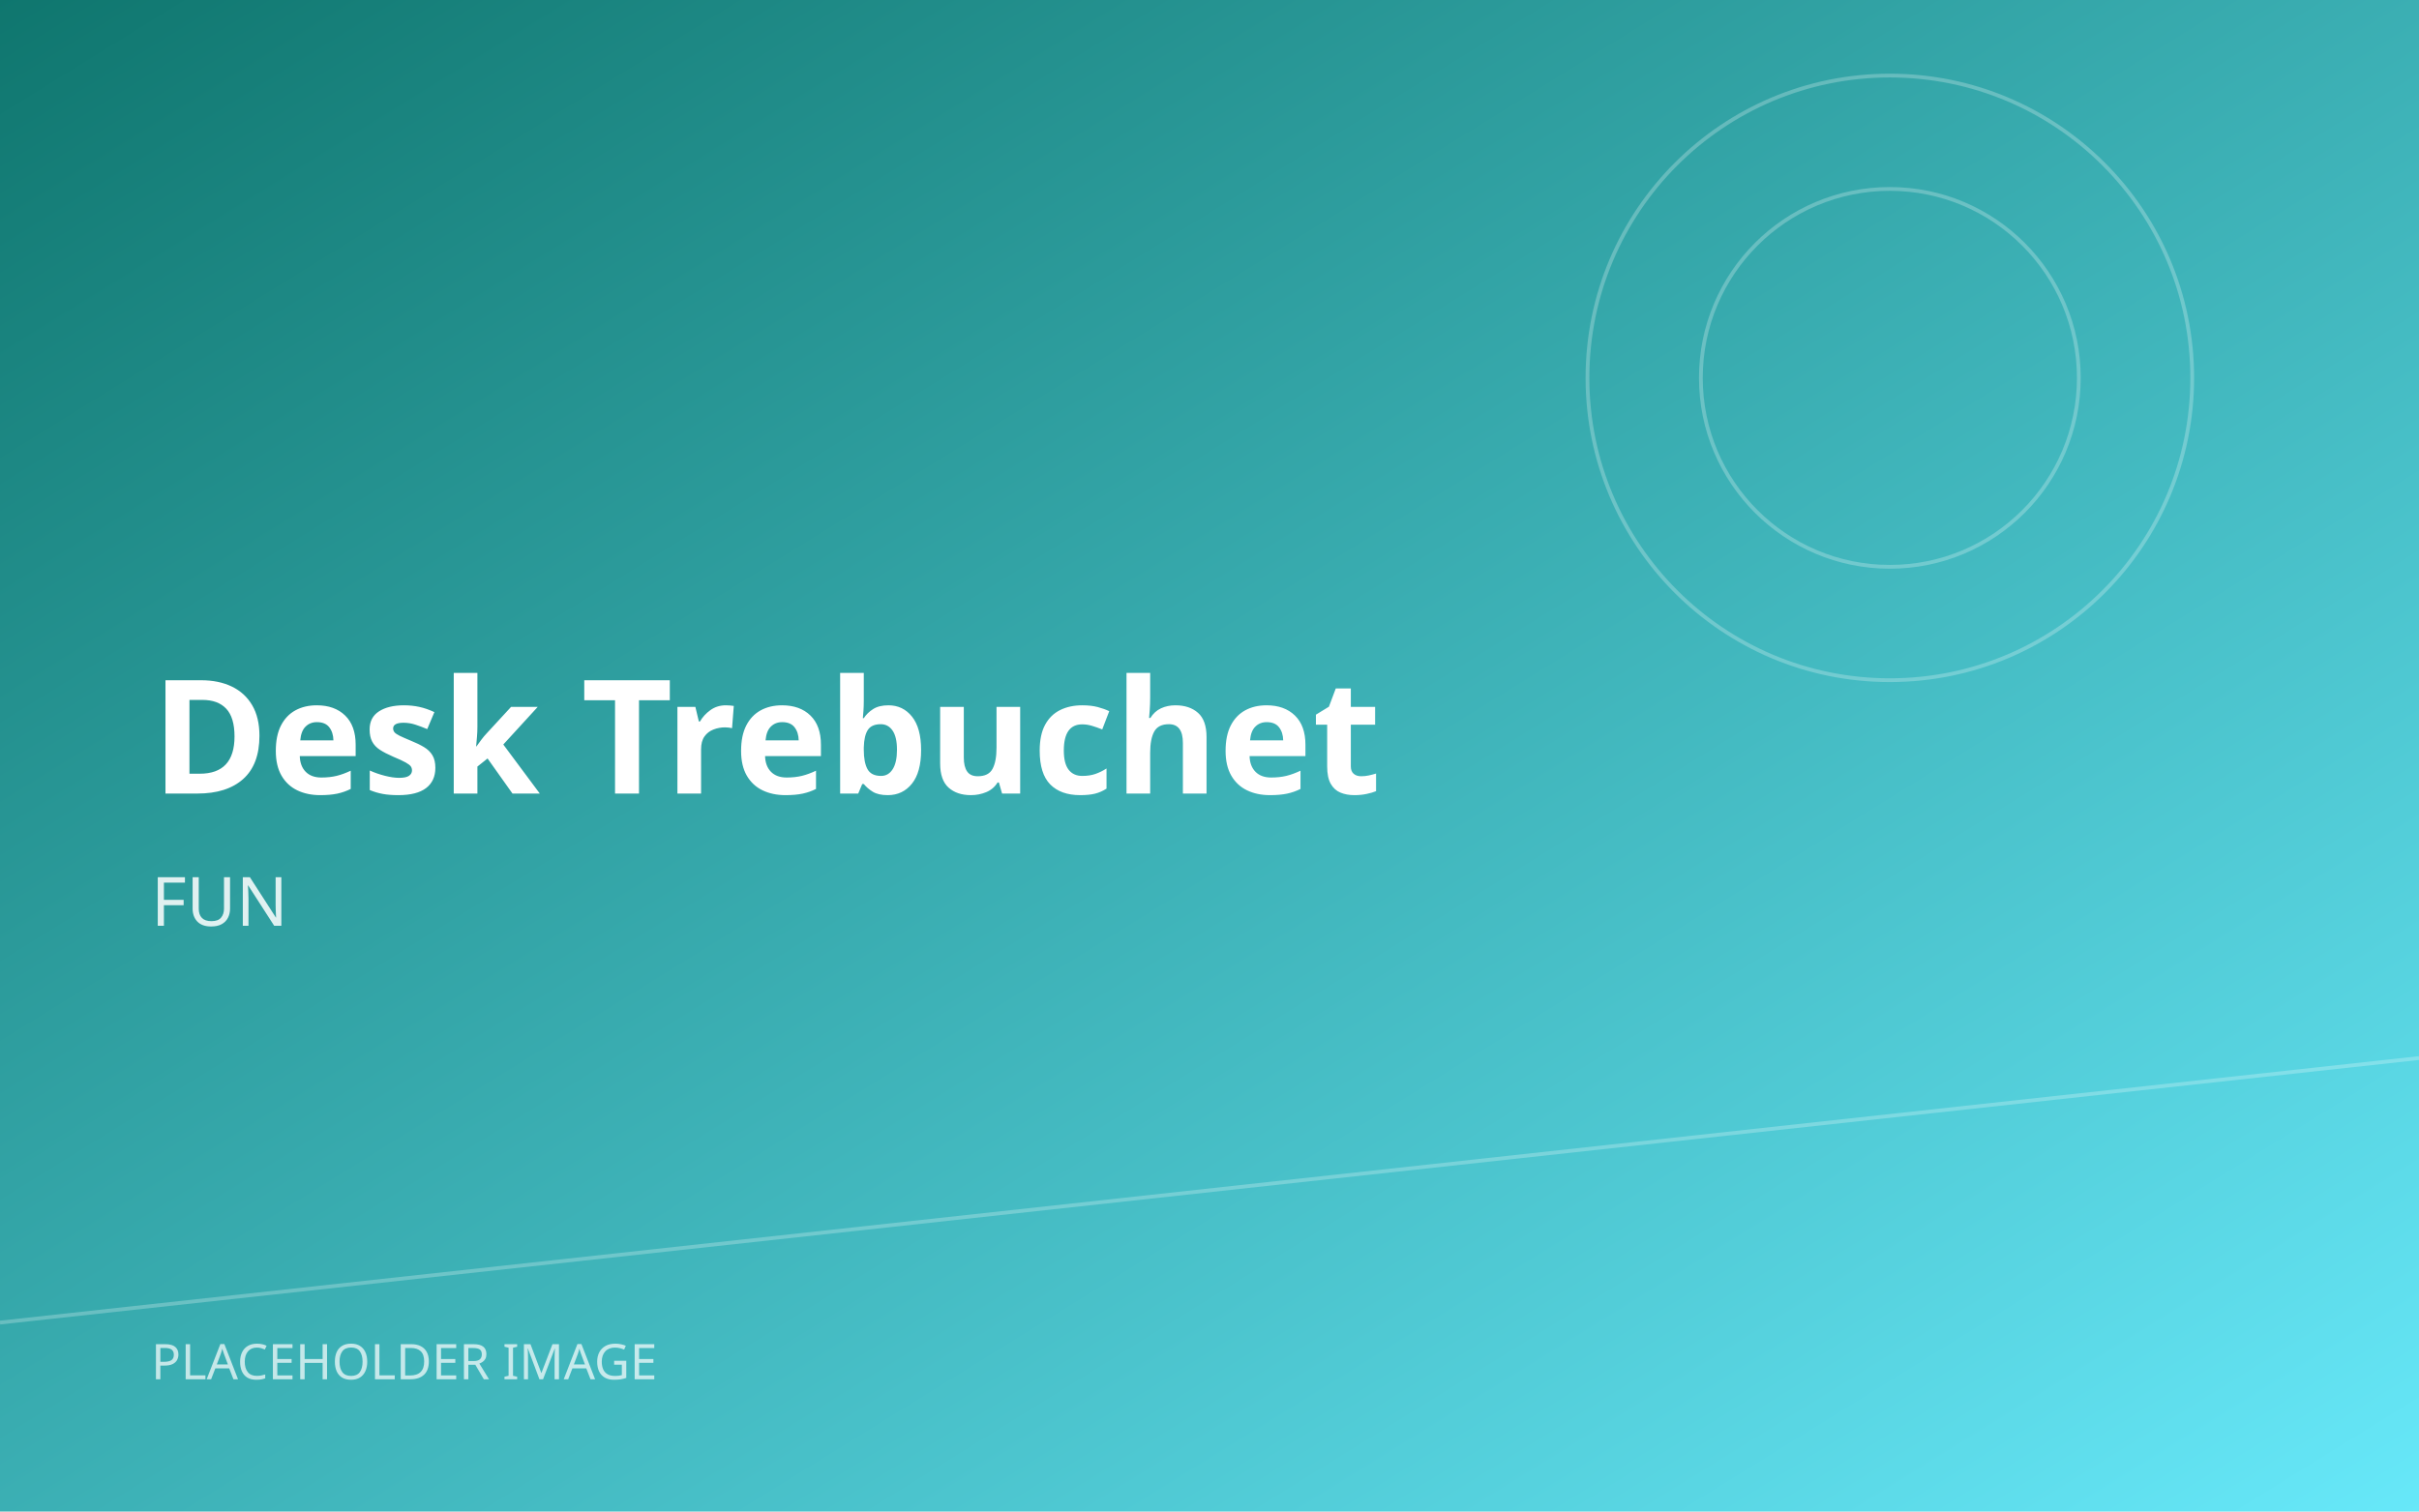
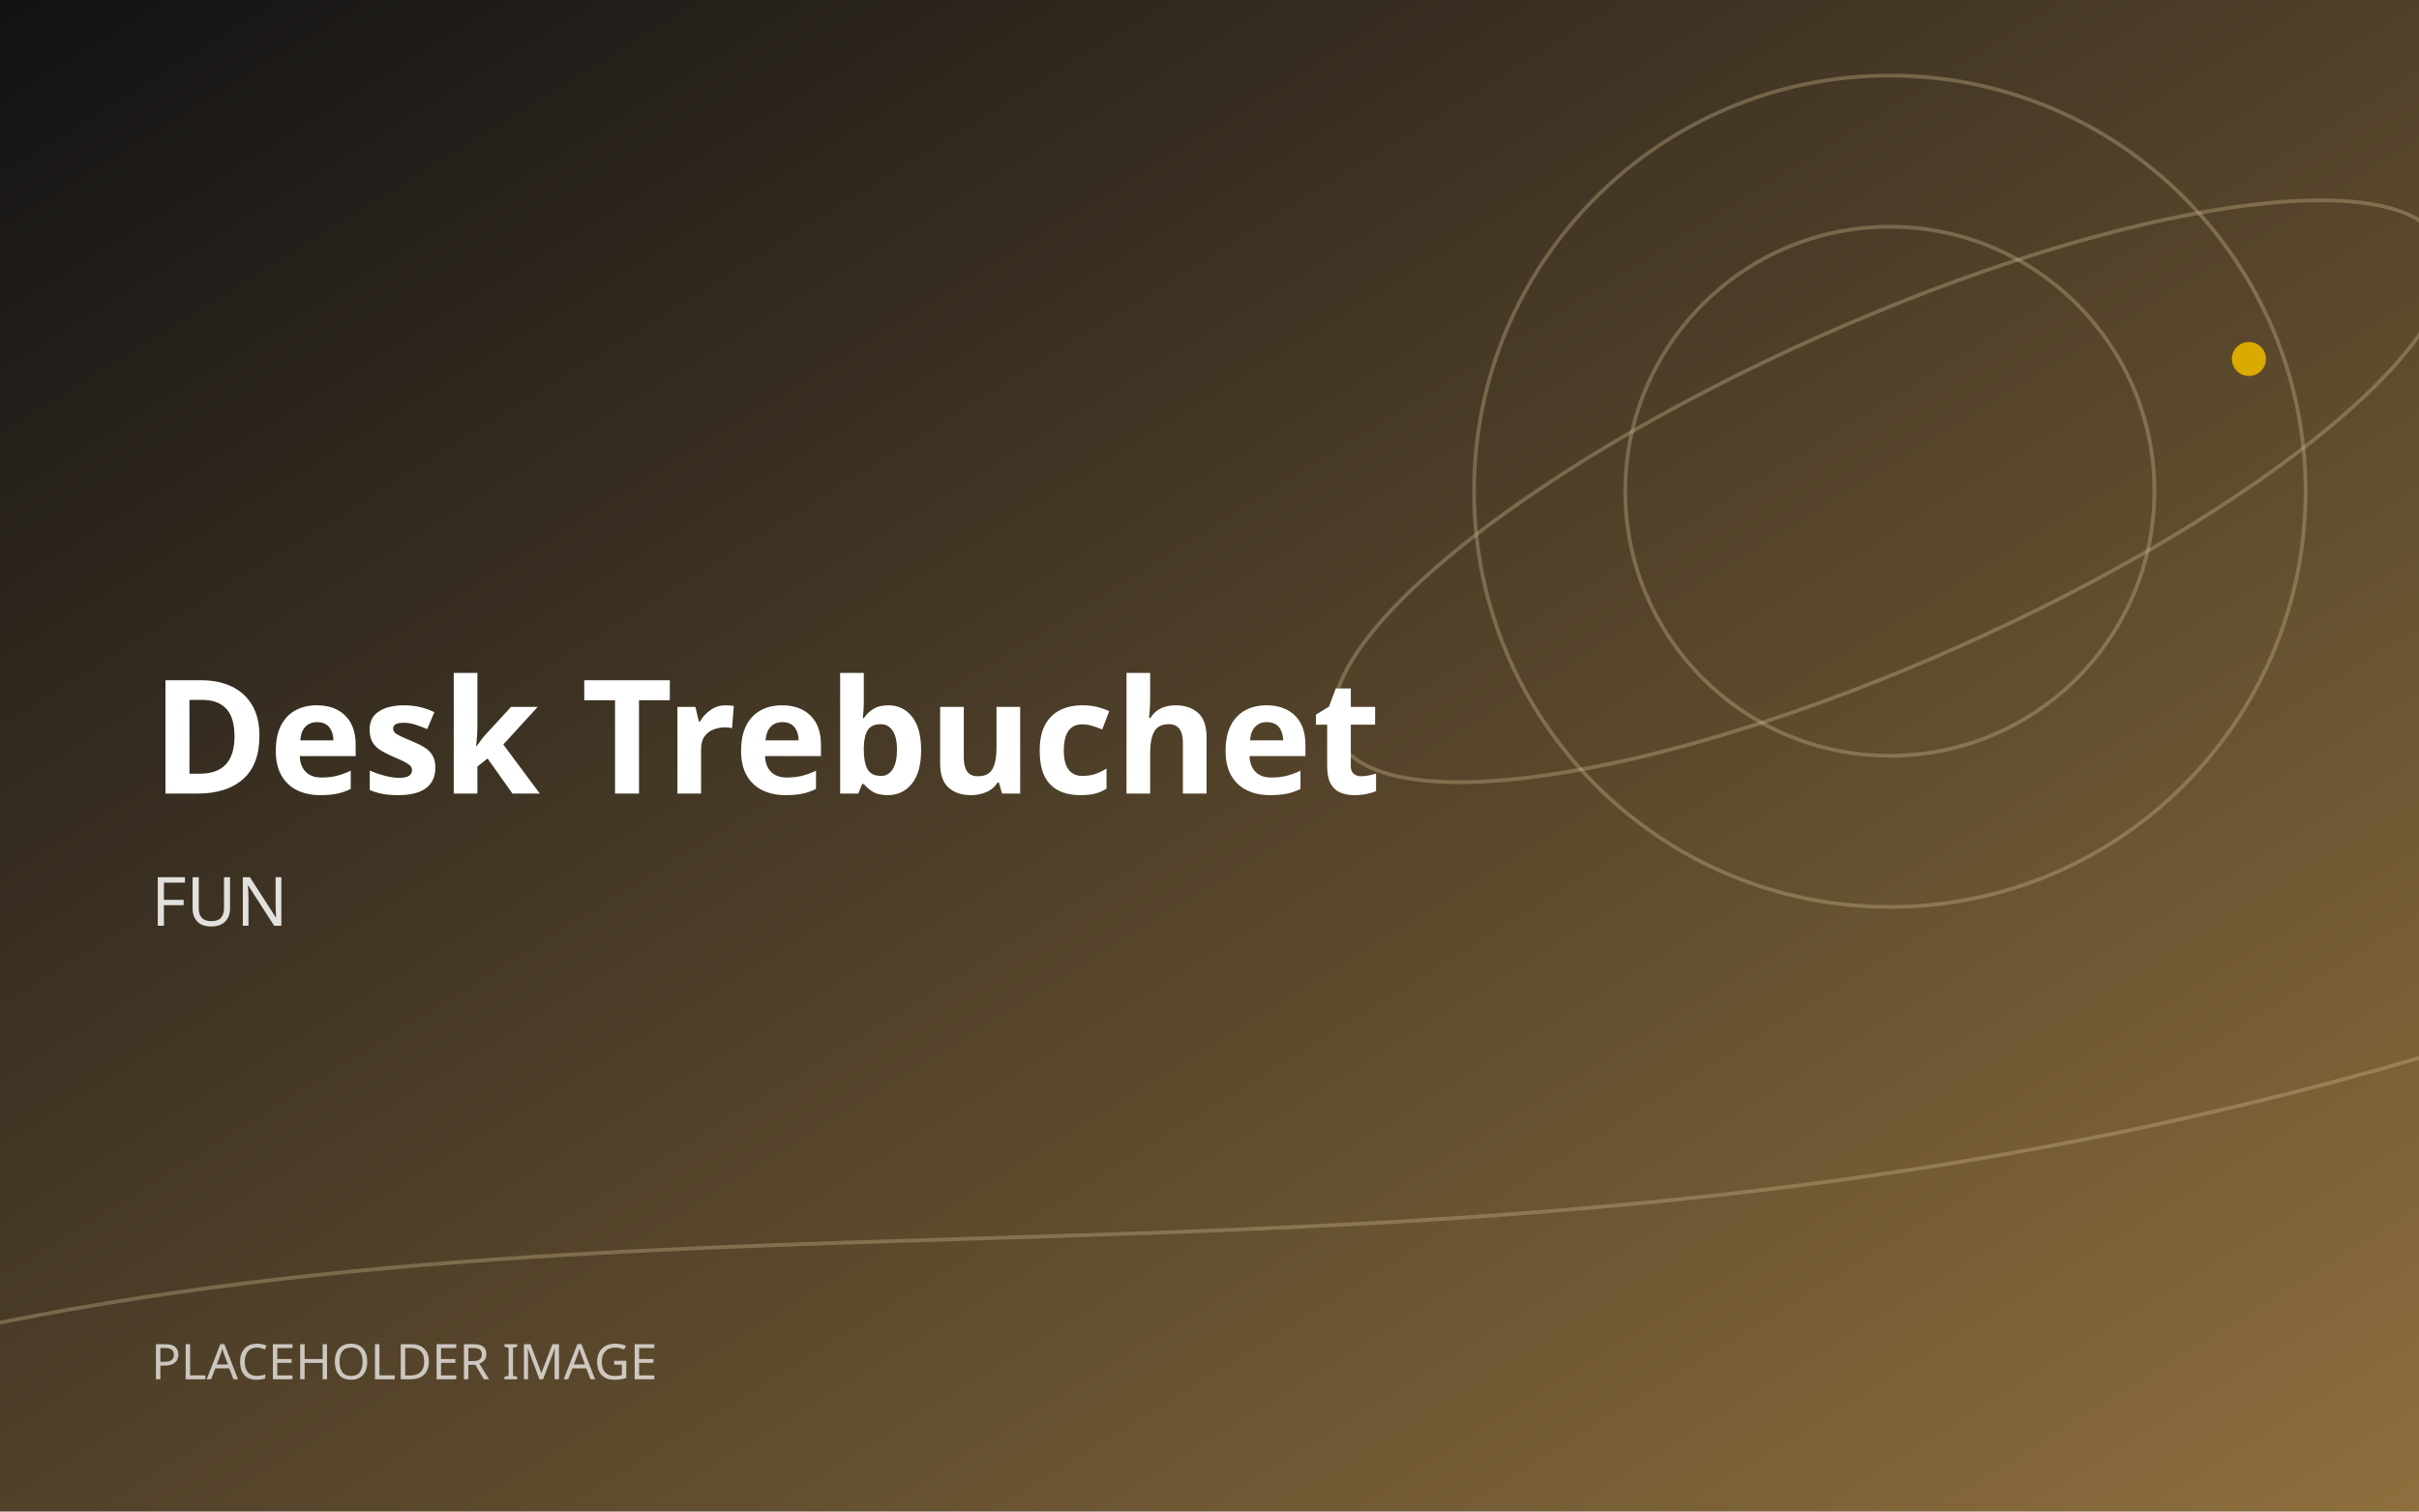
<svg xmlns="http://www.w3.org/2000/svg" viewBox="0 0 1280 800" width="1280" height="800">
  <defs>
    <linearGradient id="g" x1="0" y1="0" x2="1" y2="1">
-       <stop offset="0" stop-color="#0f766e" />
-       <stop offset="1" stop-color="#67e8f9" />
+       <stop offset="0" stop-color="#121214" />
+       <stop offset="1" stop-color="#8e6f3e" />
    </linearGradient>
  </defs>
  <rect width="1280" height="800" fill="url(#g)" />
-   <g fill="none" stroke="#fff" stroke-opacity=".25" stroke-width="2">
-     <circle cx="1000" cy="200" r="160" />
-     <circle cx="1000" cy="200" r="100" />
-     <path d="M0 700 L1280 560" />
+   <g fill="none" stroke="#cfb991" stroke-opacity=".35" stroke-width="2">
+     <circle cx="1000" cy="260" r="220" />
+     <circle cx="1000" cy="260" r="140" />
+     <ellipse cx="1000" cy="260" rx="320" ry="90" transform="rotate(-24 1000 260)" />
+     <path d="M0 700 C 400 620 800 700 1280 560" />
  </g>
+   <circle cx="1190" cy="190" r="9" fill="#daaa00" />
  <text x="80" y="420" font-family="system-ui,sans-serif" font-size="84" font-weight="800" fill="#fff">Desk Trebuchet</text>
  <text x="80" y="490" font-family="system-ui,sans-serif" font-size="36" fill="#fff" fill-opacity=".85">FUN</text>
  <text x="80" y="730" font-family="system-ui,sans-serif" font-size="26" fill="#fff" fill-opacity=".7">PLACEHOLDER IMAGE</text>
</svg>
